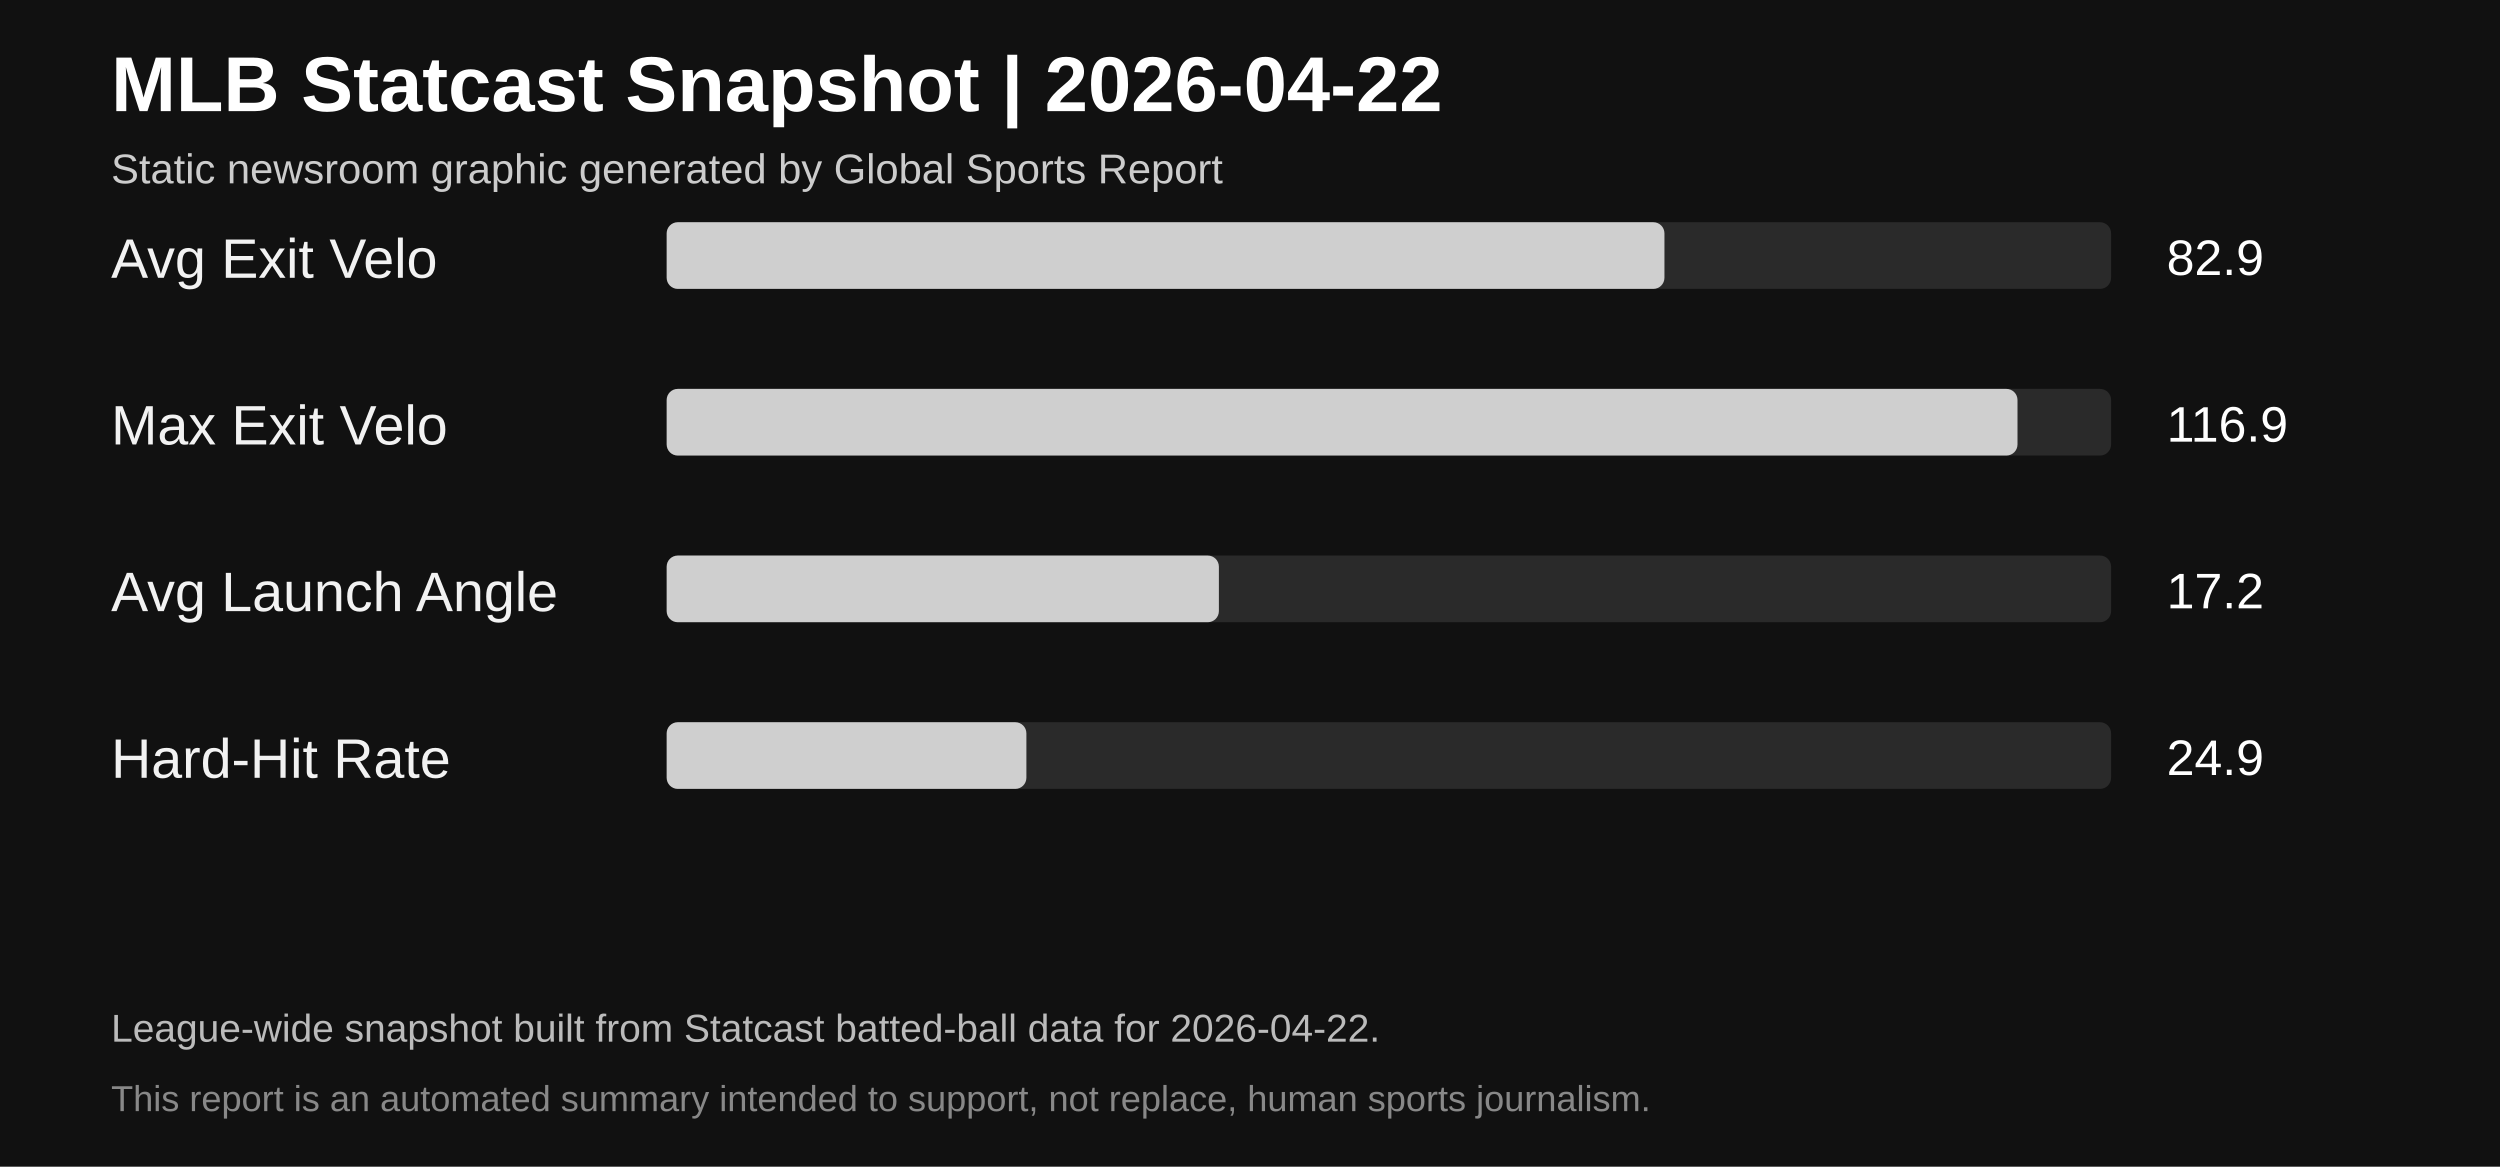
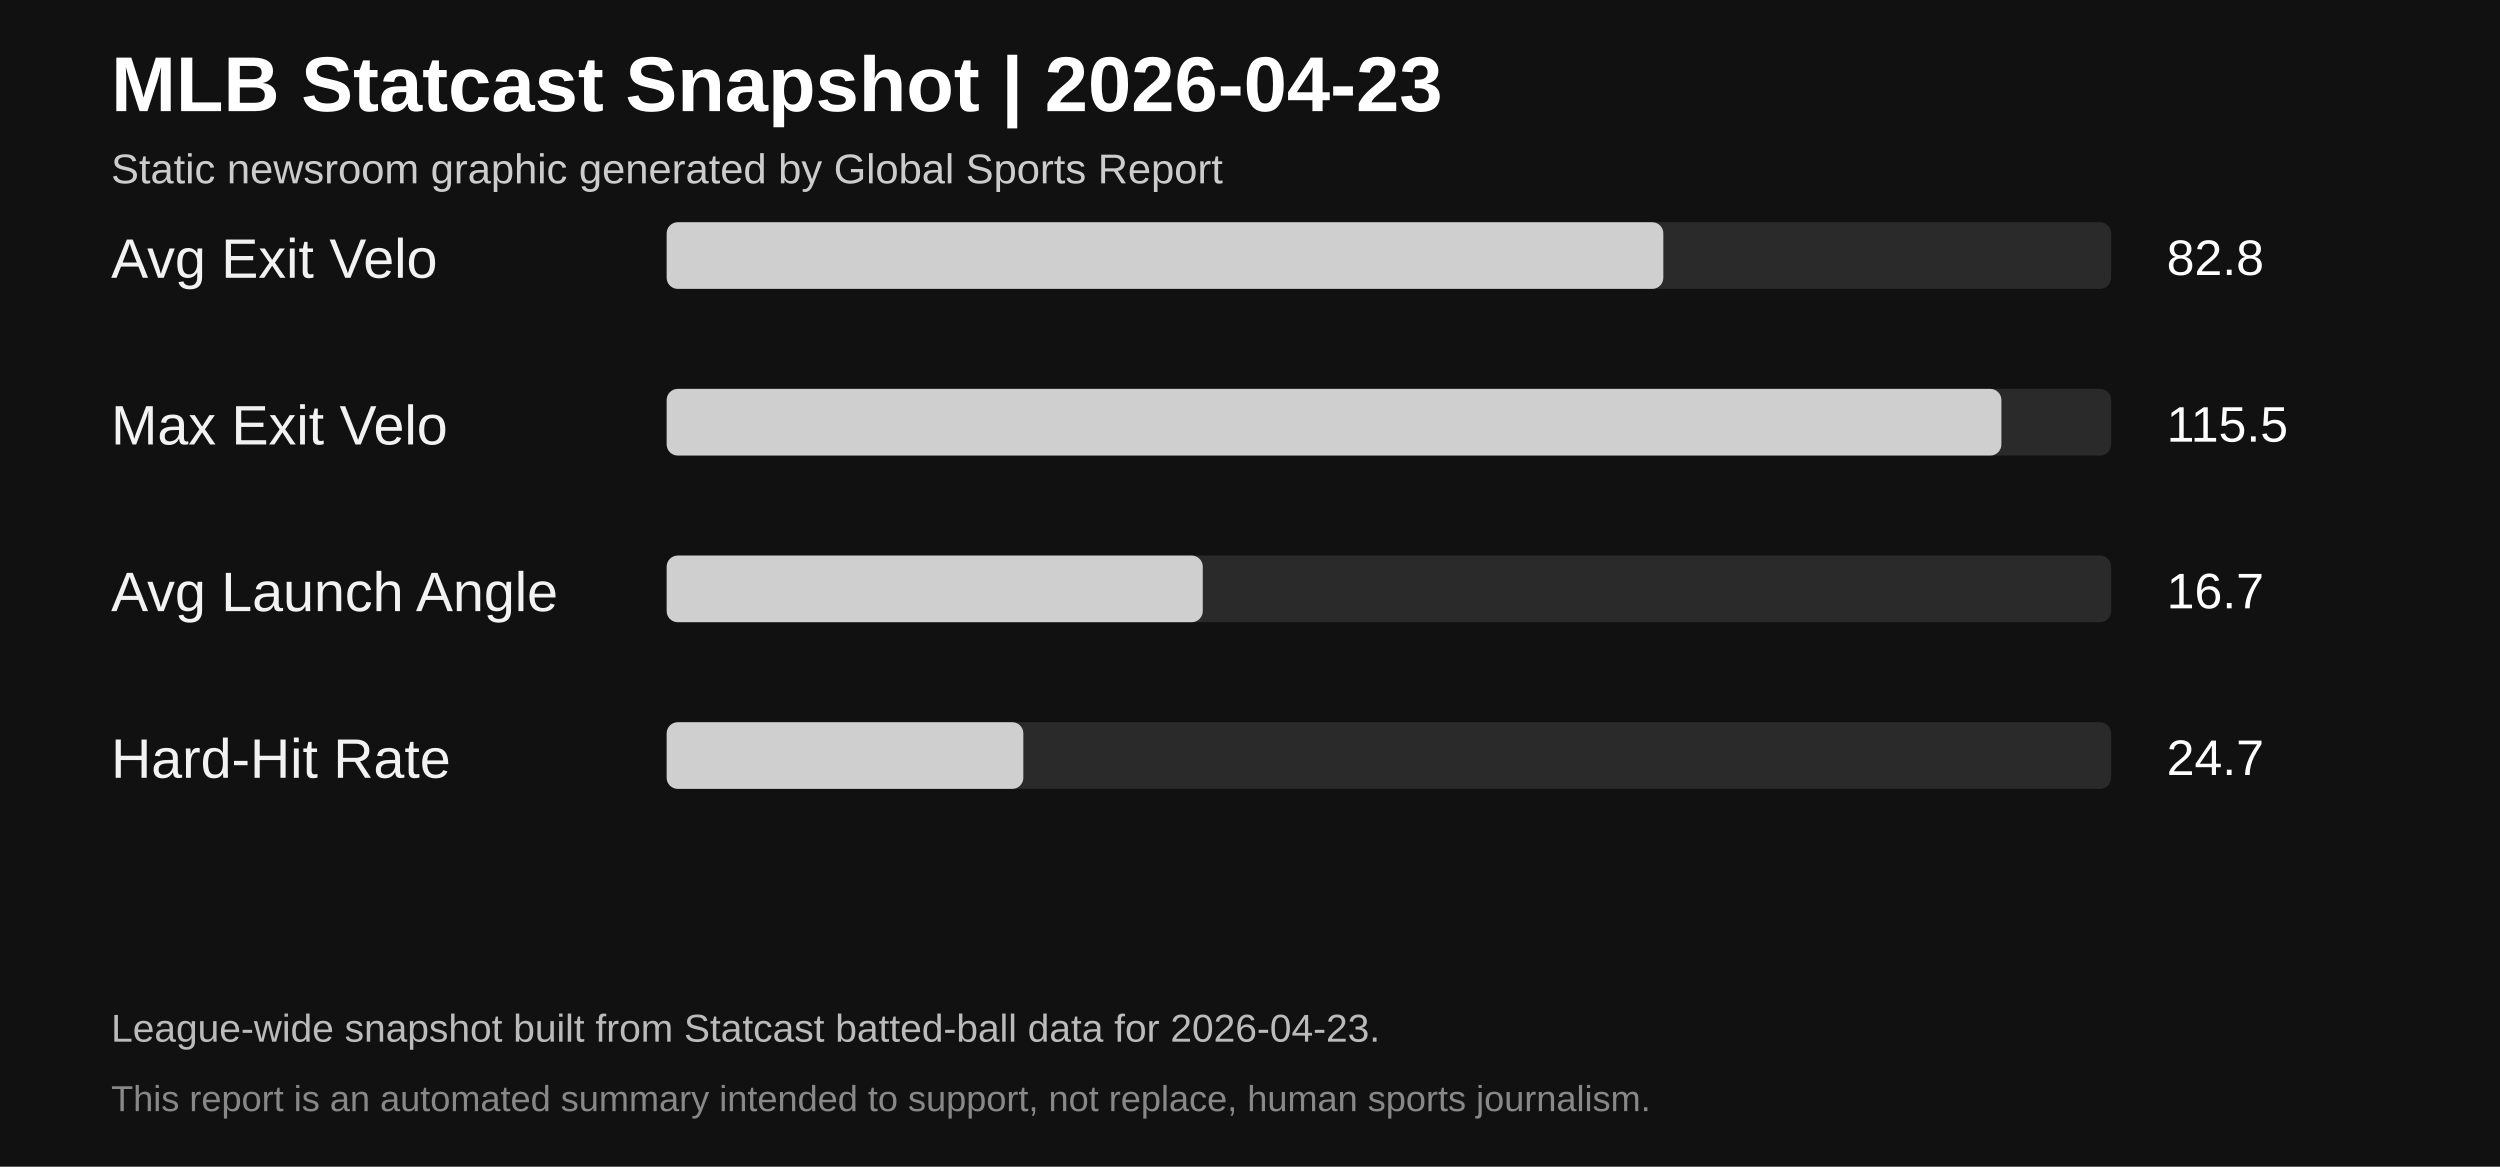
<svg xmlns="http://www.w3.org/2000/svg" width="900" height="420" viewBox="0 0 900 420">
  <rect width="100%" height="100%" fill="#111111" />
-   <text x="40" y="40" fill="#ffffff" font-size="28" font-family="Arial, Helvetica, sans-serif" font-weight="700">MLB Statcast Snapshot | 2026-04-22</text>
+   <text x="40" y="40" fill="#ffffff" font-size="28" font-family="Arial, Helvetica, sans-serif" font-weight="700">MLB Statcast Snapshot | 2026-04-23</text>
  <text x="40" y="66" fill="#cccccc" font-size="15" font-family="Arial, Helvetica, sans-serif">Static newsroom graphic generated by Global Sports Report</text>
  <text x="40" y="100" fill="#f2f2f2" font-size="20" font-family="Arial, Helvetica, sans-serif">Avg Exit Velo</text>
  <rect x="240" y="80" width="520" height="24" rx="4" ry="4" fill="#2a2a2a" />
-   <rect x="240" y="80" width="359.2" height="24" rx="4" ry="4" fill="#cfcfcf" />
-   <text x="780" y="99" fill="#ffffff" font-size="18" font-family="Arial, Helvetica, sans-serif">82.9</text>
+   <rect x="240" y="80" width="358.8" height="24" rx="4" ry="4" fill="#cfcfcf" />
+   <text x="780" y="99" fill="#ffffff" font-size="18" font-family="Arial, Helvetica, sans-serif">82.8</text>
  <text x="40" y="160" fill="#f2f2f2" font-size="20" font-family="Arial, Helvetica, sans-serif">Max Exit Velo</text>
  <rect x="240" y="140" width="520" height="24" rx="4" ry="4" fill="#2a2a2a" />
-   <rect x="240" y="140" width="486.3" height="24" rx="4" ry="4" fill="#cfcfcf" />
-   <text x="780" y="159" fill="#ffffff" font-size="18" font-family="Arial, Helvetica, sans-serif">116.9</text>
+   <rect x="240" y="140" width="480.5" height="24" rx="4" ry="4" fill="#cfcfcf" />
+   <text x="780" y="159" fill="#ffffff" font-size="18" font-family="Arial, Helvetica, sans-serif">115.5</text>
  <text x="40" y="220" fill="#f2f2f2" font-size="20" font-family="Arial, Helvetica, sans-serif">Avg Launch Angle</text>
  <rect x="240" y="200" width="520" height="24" rx="4" ry="4" fill="#2a2a2a" />
-   <rect x="240" y="200" width="198.8" height="24" rx="4" ry="4" fill="#cfcfcf" />
-   <text x="780" y="219" fill="#ffffff" font-size="18" font-family="Arial, Helvetica, sans-serif">17.2</text>
+   <rect x="240" y="200" width="193.0" height="24" rx="4" ry="4" fill="#cfcfcf" />
+   <text x="780" y="219" fill="#ffffff" font-size="18" font-family="Arial, Helvetica, sans-serif">16.7</text>
  <text x="40" y="280" fill="#f2f2f2" font-size="20" font-family="Arial, Helvetica, sans-serif">Hard-Hit Rate</text>
  <rect x="240" y="260" width="520" height="24" rx="4" ry="4" fill="#2a2a2a" />
-   <rect x="240" y="260" width="129.5" height="24" rx="4" ry="4" fill="#cfcfcf" />
-   <text x="780" y="279" fill="#ffffff" font-size="18" font-family="Arial, Helvetica, sans-serif">24.9</text>
-   <text x="40" y="375" fill="#bbbbbb" font-size="14" font-family="Arial, Helvetica, sans-serif">League-wide snapshot built from Statcast batted-ball data for 2026-04-22.</text>
+   <rect x="240" y="260" width="128.4" height="24" rx="4" ry="4" fill="#cfcfcf" />
+   <text x="780" y="279" fill="#ffffff" font-size="18" font-family="Arial, Helvetica, sans-serif">24.7</text>
+   <text x="40" y="375" fill="#bbbbbb" font-size="14" font-family="Arial, Helvetica, sans-serif">League-wide snapshot built from Statcast batted-ball data for 2026-04-23.</text>
  <text x="40" y="400" fill="#888888" font-size="13" font-family="Arial, Helvetica, sans-serif">This report is an automated summary intended to support, not replace, human sports journalism.</text>
</svg>
